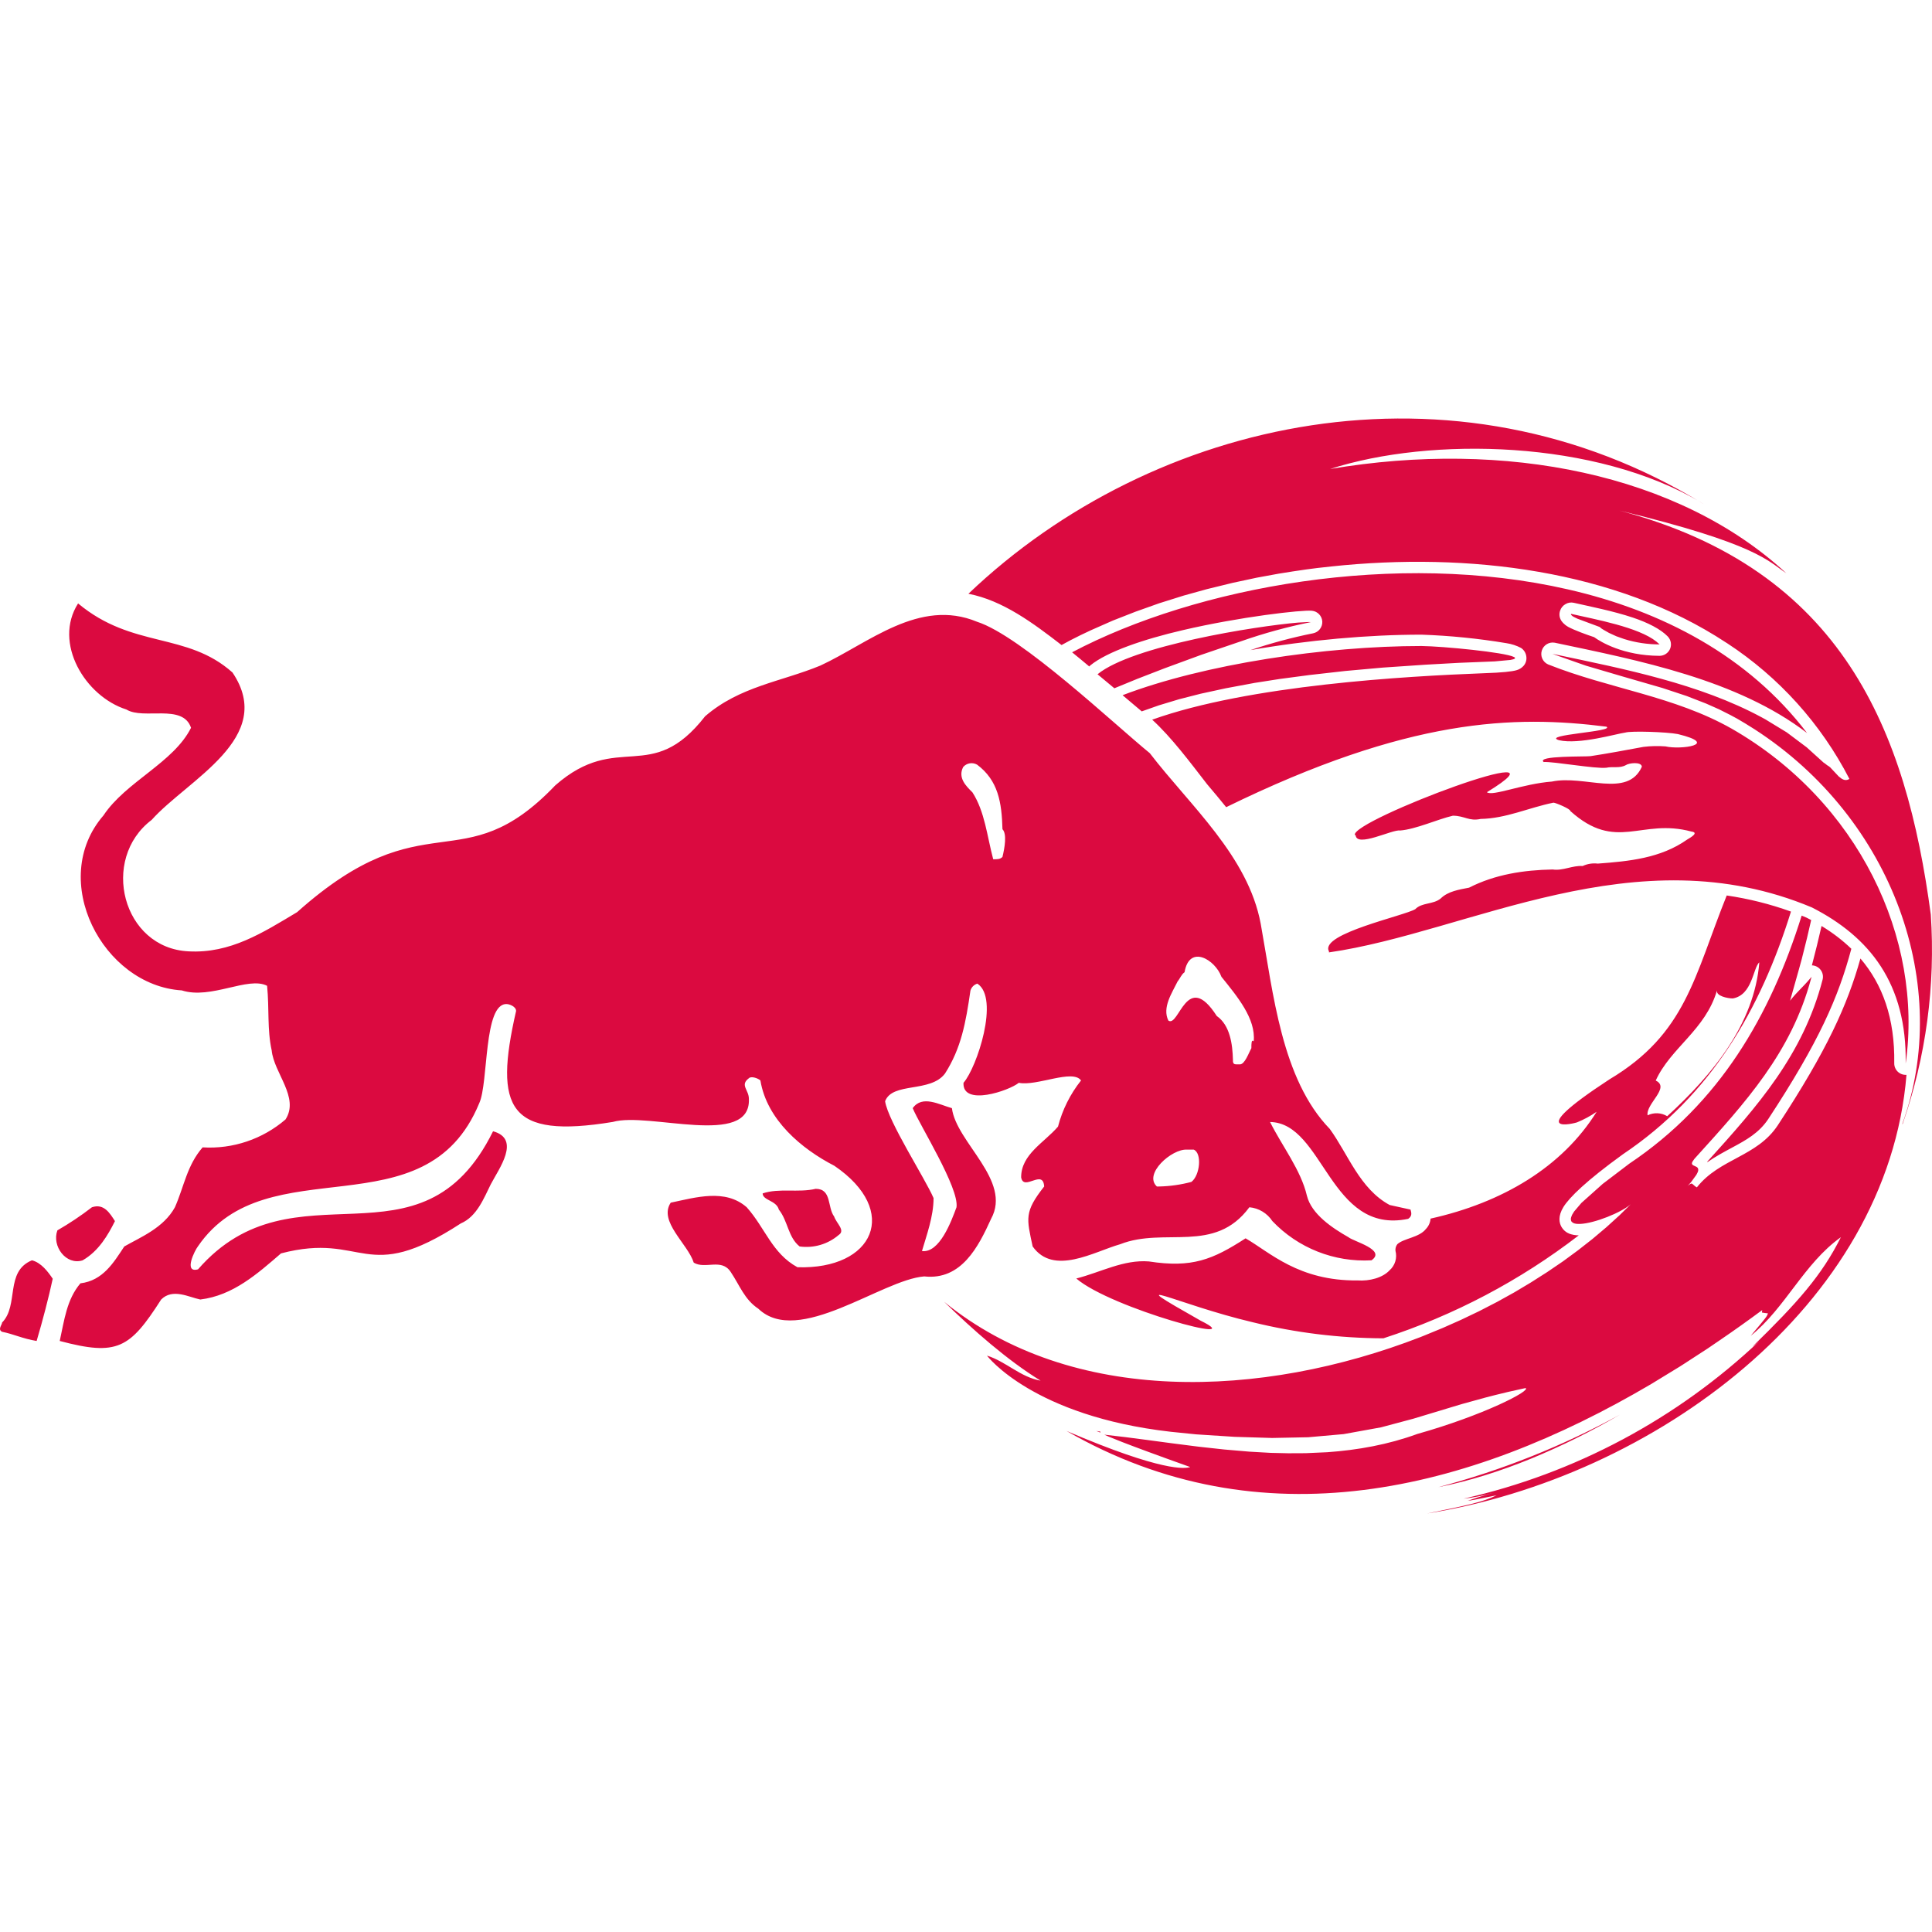
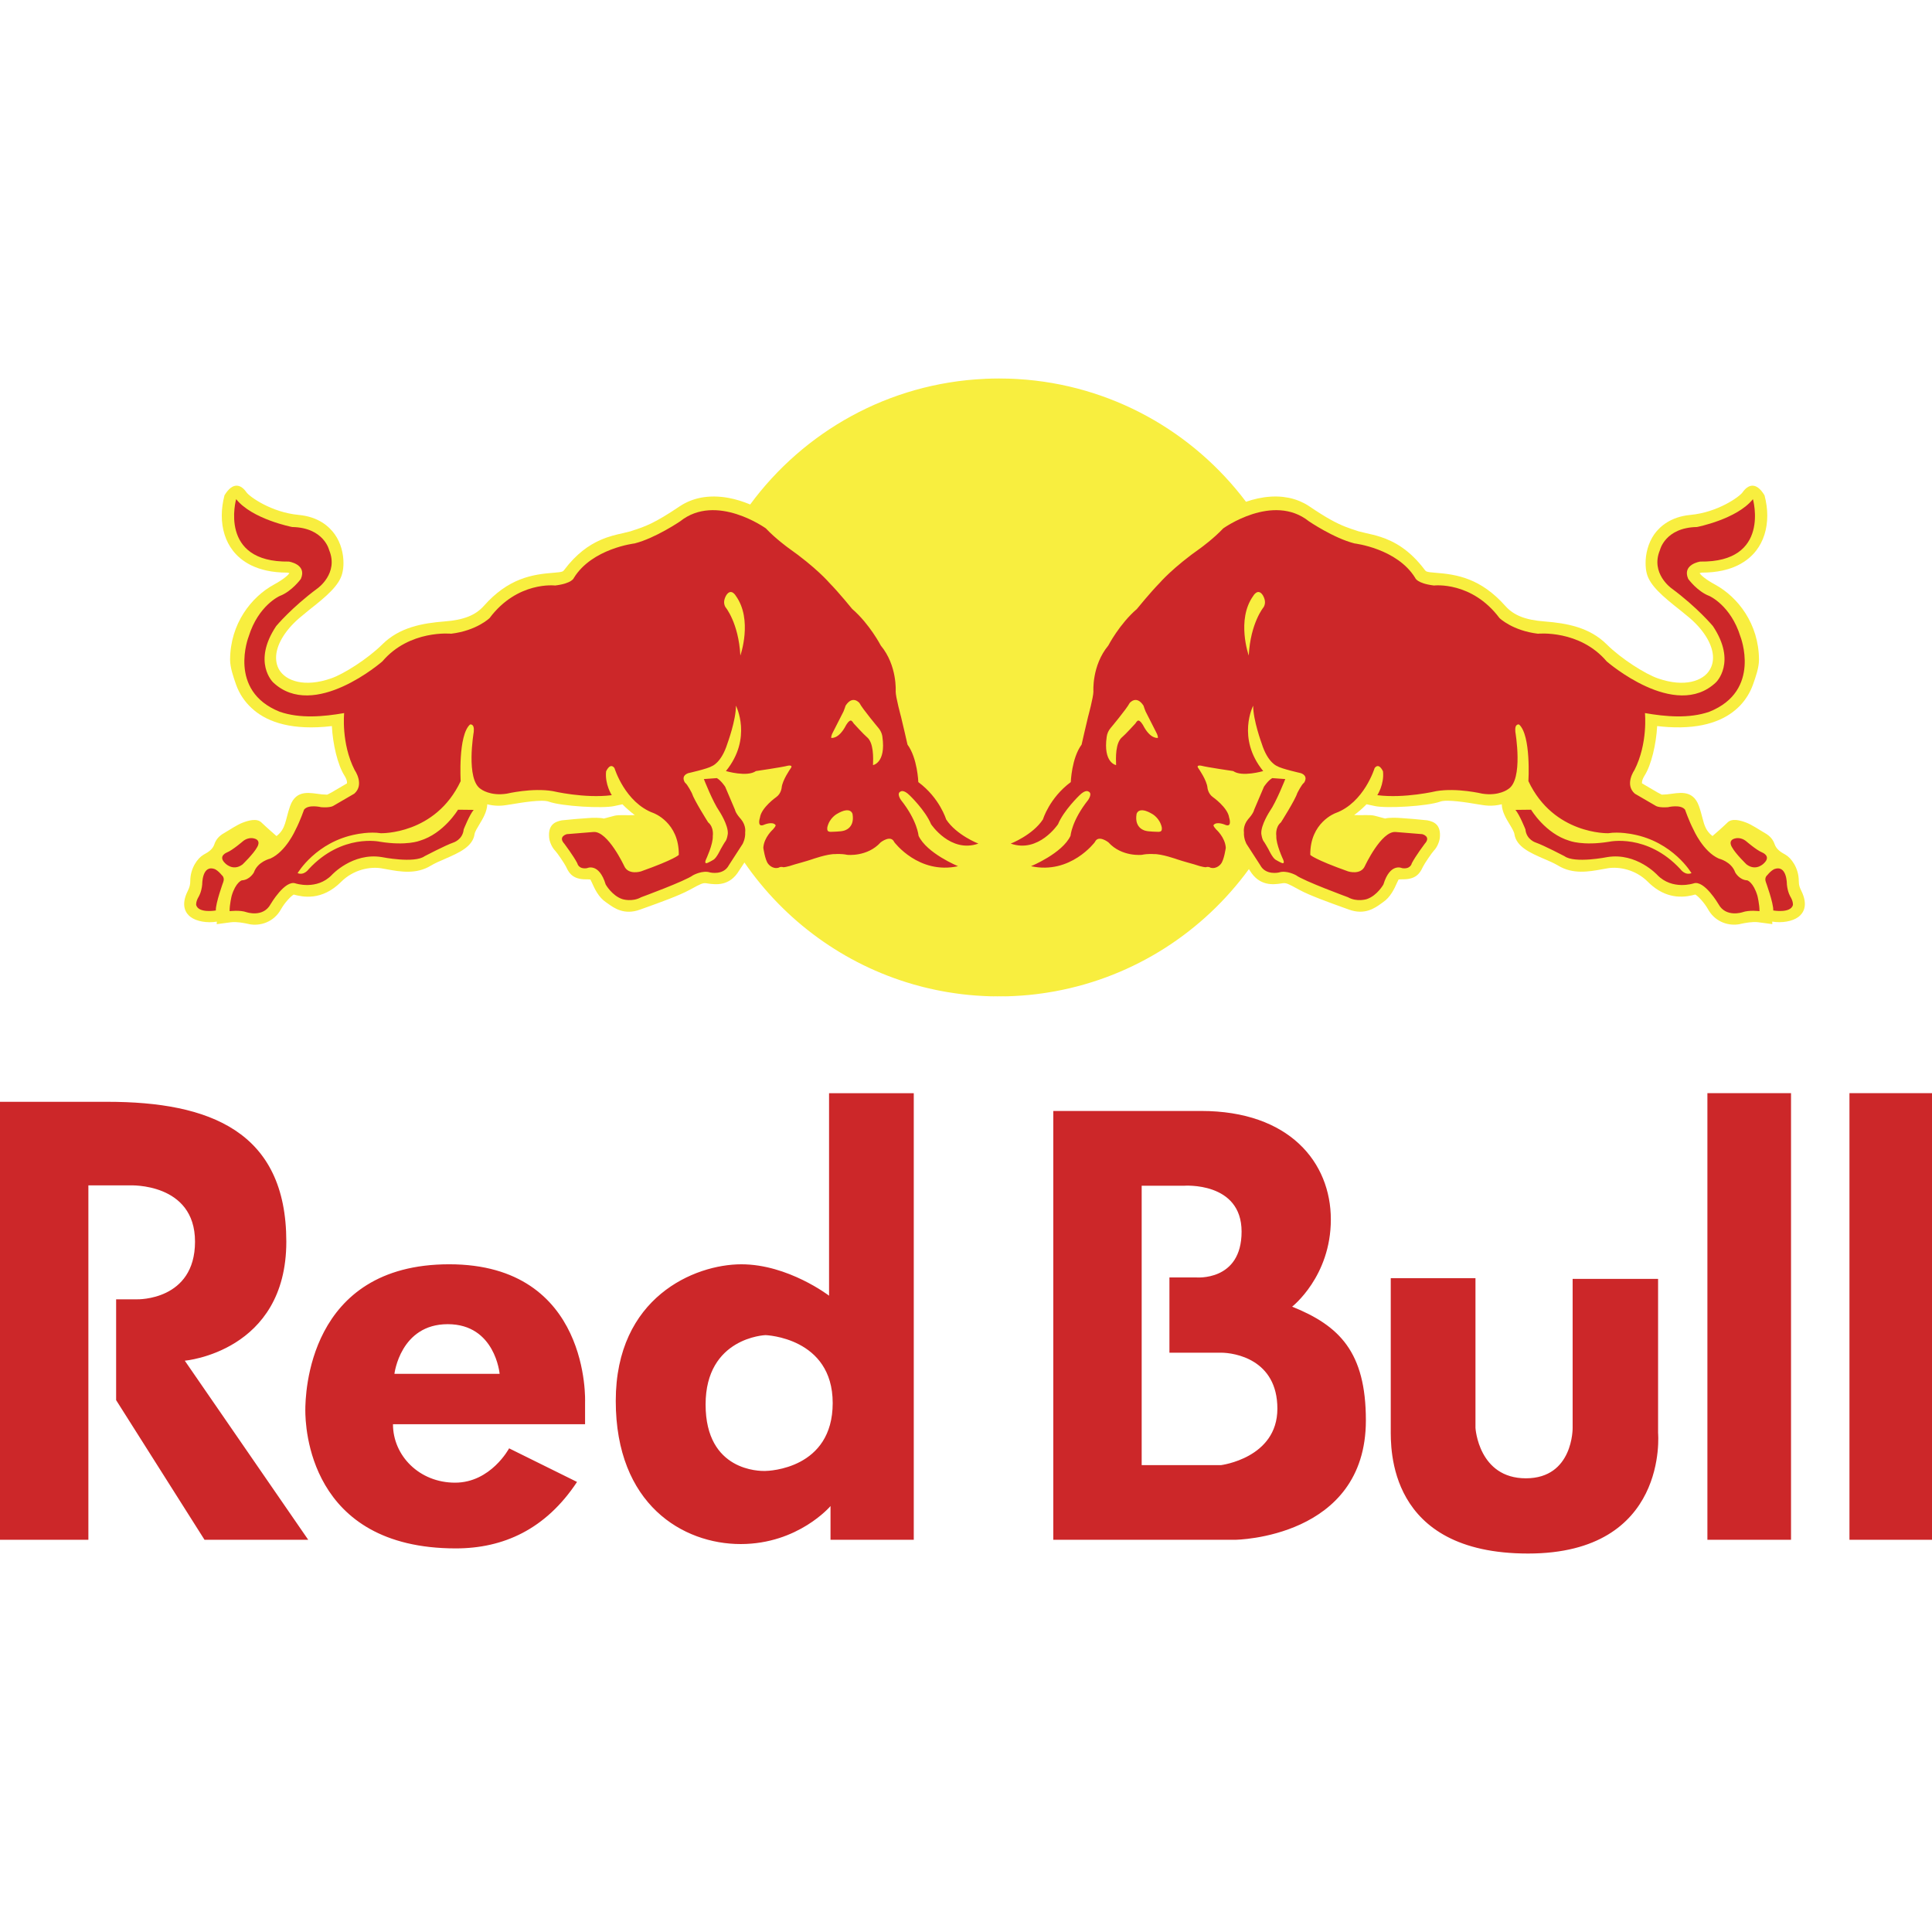
- <svg xmlns="http://www.w3.org/2000/svg" viewBox="0 0 24 24" role="img" aria-label="Red Bull">
-   <path fill="#DB0A40" d="M22.381 11.374c-.389 1.244-1.019 2.33-2.142 3.082l-.33.251-.264.236-.091.107-.025.041-.011.028-.004.016v.013l.001.009.002.007.002.006.005.007.002.002.01.008.012.007.011.004a.16.16 0 0 0 .046.006h.024c.178-.007.512-.141.629-.245l-.139.137-.164.149-.173.146-.18.141-.185.136-.197.134-.204.13-.206.123-.213.118-.223.115-.226.108-.225.1-.236.097-.045.018c-1.97.763-4.327.854-5.914-.44.353.344.787.728 1.199.98-.251-.043-.429-.237-.666-.311.004.008.575.751 2.282.946l.316.032.48.031.464.014.448-.009.44-.039.464-.084.401-.107.599-.181.294-.081.128-.033c.104-.026.214-.052.333-.077l.041-.009c.073.031-.524.339-1.344.57-.361.132-.739.2-1.119.227l-.269.012-.216.001-.218-.005-.264-.015-.315-.027-.31-.034-.056-.007c-.401-.049-.781-.107-1.122-.143h-.006.006c.03.015.209.096 1.067.402-.061.022-.346.061-1.536-.448 2.417 1.392 4.988.759 7.266-.585l.352-.215.053-.034.294-.191.151-.103c.178-.121.353-.246.526-.374 0 .009-.004.021-.004.031a.963.963 0 0 0 .075.01c-.014.041-.014.041-.214.279.435-.351.659-.896 1.12-1.225-.236.473-.538.813-1.1 1.361.033-.024.064-.051.095-.078l.028-.026-.028.026a7.88 7.88 0 0 1-3.682 1.965c.126-.014.251-.039.373-.073-.22.061-.227.068-.32.099.058-.007.058-.007.358-.068-.175.086-.377.127-.865.226 2.806-.444 5.721-2.571 5.956-5.449a.142.142 0 0 1-.152-.143c.009-.562-.147-.982-.42-1.302-.163.58-.413 1.136-1.027 2.072-.26.393-.72.41-1.005.771l-.021-.013-.032-.028-.005-.003-.004-.002-.001-.001h-.003l-.007.001h-.003l-.001.001a.193.193 0 0 0-.058.051l.062-.07.067-.092.016-.031.005-.014.002-.01v-.01l-.001-.009-.001-.003-.002-.004-.001-.003-.003-.003a.027.027 0 0 0-.005-.006l-.009-.006-.04-.019-.006-.004-.004-.004-.002-.003-.002-.002-.002-.006v-.006l.001-.007.004-.011.023-.034.014-.016c.622-.687 1.192-1.306 1.438-2.228l.006-.021-.027.032c-.087.103-.147.147-.24.265l.11-.39.035-.127.065-.26.052-.225a.859.859 0 0 0-.118-.055Zm-2.257 6.199a9.006 9.006 0 0 1-1.105.547c-.38.155-.768.279-1.152.354a10.026 10.026 0 0 0 2.257-.901Zm-6.505.203.051.02-.001-.012-.05-.008Zm3.644-2.807c-.372-.201-.515-.63-.744-.945-.6-.62-.701-1.681-.858-2.549-.158-.843-.878-1.467-1.378-2.119-.443-.361-1.599-1.457-2.145-1.632-.72-.299-1.348.267-1.947.544-.487.201-1.002.258-1.432.63-.674.865-1.079.173-1.861.858-1.165 1.22-1.606.146-3.207 1.575-.429.257-.831.515-1.348.487-.823-.039-1.103-1.145-.459-1.633.449-.502 1.552-1.019 1.004-1.831-.57-.508-1.24-.292-1.918-.858-.313.49.087 1.155.601 1.318.211.131.701-.078.802.227-.217.434-.81.669-1.088 1.089-.693.8-.009 2.112.973 2.173.363.117.825-.179 1.06-.057.028.286 0 .544.057.802.027.282.348.584.172.858-.285.245-.654.37-1.03.347-.195.225-.228.48-.344.744-.142.258-.428.372-.629.487-.133.201-.265.424-.545.458-.171.201-.2.458-.257.716.716.19.87.094 1.26-.515.143-.143.344-.029.486 0 .407-.049.711-.321 1.003-.573 1.042-.272 1.032.41 2.233-.372.201-.086.287-.315.373-.487.1-.192.378-.562.028-.658-.899 1.819-2.464.338-3.665 1.715-.184.051-.041-.235 0-.287.862-1.256 2.823-.15 3.493-1.776.117-.25.051-1.247.343-1.232.029 0 .115.029.115.086-.278 1.214-.094 1.591 1.202 1.378.444-.128 1.716.325 1.69-.286 0-.114-.115-.171 0-.257.028-.029.114 0 .143.028.081.49.511.85.919 1.06.823.56.49 1.291-.459 1.26-.315-.172-.4-.487-.63-.745-.267-.234-.633-.122-.944-.057-.155.233.212.511.286.745.143.086.344-.058.458.114.115.171.172.344.344.458.496.476 1.532-.36 2.061-.401.463.051.674-.371.831-.716.261-.477-.434-.948-.487-1.374-.158-.044-.368-.167-.487 0 .088.213.579.993.544 1.231-.064.173-.21.572-.429.544.058-.2.144-.428.144-.658-.105-.245-.565-.953-.602-1.203.092-.242.562-.102.744-.344.201-.315.258-.629.316-1.03a.127.127 0 0 1 .086-.087c.279.18-.005 1.042-.172 1.232-.016.297.568.098.687 0 .221.046.67-.175.773-.029a1.545 1.545 0 0 0-.286.573c-.172.2-.458.344-.458.63.031.18.273-.11.286.114-.249.317-.218.394-.143.745.261.368.761.065 1.088-.028.552-.217 1.172.126 1.604-.459.116.01.222.074.286.172.319.335.769.513 1.231.487.188-.13-.222-.233-.286-.287-.201-.114-.459-.286-.516-.515-.075-.32-.306-.613-.458-.916.669.01.739 1.406 1.716 1.203.048-.033.043-.069.029-.115l-.259-.057Zm-16.866.687c-.339.139-.159.558-.371.773 0 .028-.058.086 0 .115.142.028.257.086.429.114.076-.256.15-.541.2-.773-.058-.086-.143-.2-.258-.229Zm17.317-.39c-.085.109-.274.115-.356.19a.115.115 0 0 0-.023.082.24.24 0 0 1-.073.242c-.087.094-.25.136-.397.126-.734.008-1.092-.351-1.392-.523-.41.265-.665.37-1.201.287-.315-.025-.596.134-.902.212.434.372 2.193.844 1.545.524-1.072-.607-.295-.203.645.019a6.905 6.905 0 0 0 1.625.2 8.043 8.043 0 0 0 2.427-1.279.342.342 0 0 1-.118-.021.192.192 0 0 1-.095-.081c-.031-.052-.048-.136.023-.251.074-.119.286-.327.734-.651a.014.014 0 0 1 .004-.003c1.097-.736 1.71-1.8 2.088-3.015a4.09 4.09 0 0 0-.798-.2c-.405 1.006-.503 1.716-1.458 2.285-1.108.725-.414.539-.403.534.086-.035.168-.079.245-.132-.429.689-1.174 1.129-2.063 1.327a.206.206 0 0 1-.057.128Zm-16.687.39c.2-.115.315-.315.401-.487-.062-.096-.136-.223-.286-.172-.137.106-.28.201-.429.287-.072.194.107.439.315.372h-.001Zm8.648-.63c.114.143.114.343.258.458a.617.617 0 0 0 .486-.143c.086-.057-.028-.143-.057-.229-.086-.115-.028-.344-.229-.344-.217.051-.455-.012-.659.057 0 .087.172.087.201.201Zm5.125-.344a1.694 1.694 0 0 1-.4.057h-.029c-.169-.156.184-.468.372-.458h.086c.105.044.078.32-.029.401Zm7.828-3.179c-.038.169-.078.328-.12.489a.142.142 0 0 1 .133.177c-.243.936-.807 1.571-1.433 2.262l.003.005c.1-.07.207-.127.313-.184.163-.088.326-.176.442-.351.632-.962.872-1.515 1.032-2.115-.11-.106-.233-.2-.37-.283Zm-.948-2.516.117.073c1.725 1.116 2.457 3.197 1.833 4.905l.006-.005c.29-.834.408-1.718.349-2.599-.306-2.281-1.087-4.283-3.87-5.019 1.721.416 1.85.631 2.075.779-1.337-1.235-3.49-1.664-5.667-1.295 1.253-.404 3.303-.361 4.61.417l.031.019c-3.108-1.906-6.839-1.075-9.134 1.114.429.083.806.366 1.157.637l.109-.059.127-.064.131-.062.27-.119.281-.11.295-.105.306-.096.285-.079.323-.079.299-.064.273-.05.17-.027.17-.025.138-.018.172-.019c1.705-.182 3.539.045 4.907.946l.013.008a4.445 4.445 0 0 1 1.518 1.685c-.033.021-.065.016-.094-.001l-.038-.029-.108-.115-.02-.015c-.014-.005-.046-.036-.061-.043l-.209-.189-.248-.186-.266-.162-.044-.024c-.773-.418-1.714-.603-2.55-.779l-.051-.01.415.146.459.135.494.143.299.099.242.094.16.071.143.072.085.046.098.058Zm-1.112 4.436c.186-.409.62-.629.762-1.123-.021.073.134.103.195.103.245-.042.251-.379.33-.449-.061.766-.578 1.393-1.144 1.912a.255.255 0 0 0-.244-.011c-.024-.144.286-.344.101-.432Zm-5.023-.402c-.032.056-.081.202-.143.201-.062-.001-.089.009-.086-.057-.005-.193-.036-.429-.201-.544-.374-.582-.468.147-.601.057-.08-.162.046-.345.115-.487.032-.038.044-.083.086-.114.061-.353.383-.152.458.057.197.245.429.521.401.802-.029-.029-.029.028-.029.085Zm-.549-3.278c-.217-.28-.442-.582-.683-.803 1.207-.431 3.157-.54 4.121-.577.228-.007.352-.022.403-.037a.18.18 0 0 0 .087-.052.143.143 0 0 0 .037-.115.15.15 0 0 0-.066-.11.573.573 0 0 0-.18-.059 8.12 8.12 0 0 0-1.056-.106h-.002c-.657 0-1.409.067-2.124.192.255-.086.515-.156.779-.209a.142.142 0 0 0 .114-.146.143.143 0 0 0-.128-.134c-.122-.013-.895.075-1.605.241-.485.113-.938.266-1.149.438a.08.08 0 0 0-.013.013c-.071-.06-.143-.119-.213-.176 1.546-.816 4.032-1.269 6.157-.782 1.178.269 2.246.83 2.973 1.785-.868-.665-2.087-.901-3.134-1.122a.142.142 0 0 0-.082.27c.762.303 1.566.393 2.28.798 1.572.902 2.381 2.603 2.161 4.159.016-.994-.449-1.573-1.164-1.938-2.191-.92-4.263.309-6 .558v-.014l-.003-.005c-.1-.215.937-.435 1.075-.518.082-.085.222-.056.315-.132.092-.091.23-.111.353-.135.323-.165.679-.219 1.039-.226.127.019.245-.052.372-.043a.347.347 0 0 1 .188-.03c.385-.029.779-.065 1.111-.299.035-.021.153-.086.053-.099-.629-.17-.932.26-1.506-.256.009-.022-.181-.103-.208-.103-.304.061-.589.197-.905.202-.144.032-.201-.04-.345-.04-.193.045-.46.169-.657.184-.092-.017-.542.218-.551.056a.017.017 0 0 1-.01 0c-.048-.182 2.822-1.254 1.641-.532.065.056.447-.105.807-.132.404-.086.941.211 1.118-.185-.007-.065-.162-.046-.2-.019-.077.042-.16.014-.241.032-.135.016-.66-.079-.779-.071-.095-.081.528-.064.583-.073.205-.031.452-.077.657-.115.091-.011.183-.013.274-.006.186.044.684-.024.153-.153-.14-.027-.581-.041-.652-.019-.108.014-.576.153-.825.095-.225-.068.7-.106.59-.168-1.148-.145-2.457-.109-4.724 1-.072-.089-.15-.183-.236-.284Zm-2.543.902c-.029.029-.058.029-.115.029-.077-.29-.104-.592-.258-.831-.08-.079-.184-.181-.115-.315a.138.138 0 0 1 .173-.029c.262.196.306.469.315.802.057.057.028.229 0 .344Zm9.227-1.658Zm-7.497-.15.213-.075.252-.076.266-.068.313-.068.36-.067.313-.049.37-.049.442-.05.467-.042.53-.036.414-.023.446-.018.194-.018.035-.008.013-.005.005-.003v-.001l.003-.002v-.001l.001-.004c0-.002-.001-.004-.004-.007l-.004-.003-.006-.003c-.113-.058-.879-.133-1.149-.136-1.19 0-2.697.224-3.712.611l.238.201Zm2.074-1.11.027.001a6.503 6.503 0 0 0-.867.238l-.496.169-.452.166-.341.132-.285.117-.209-.174c.434-.355 1.968-.598 2.491-.642l.132-.007Zm3.546.188c.08.059.363.23.812.232a.143.143 0 0 0 .131-.086.143.143 0 0 0-.028-.154c-.09-.093-.249-.173-.434-.235-.245-.082-.537-.139-.734-.184a.14.14 0 0 0-.102.016.143.143 0 0 0-.068.083.14.14 0 0 0 .008.111c.01.021.039.059.094.09.075.041.234.099.321.127Zm-.287-.278c-.003-.004-.002-.008.003-.011.302.069.834.165 1.057.344l.04.035a1.47 1.47 0 0 1-.438-.066l-.099-.035-.092-.042-.065-.037a.216.216 0 0 1-.05-.036h.001l-.277-.103-.043-.021a.106.106 0 0 1-.037-.028Zm.305.284.002.001a.203.203 0 0 0-.002-.001Z" />
+ <svg xmlns="http://www.w3.org/2000/svg" width="800px" height="800px" viewBox="0 -66.23 338.072 338.072">
+   <path d="M164.622 107.162c.299.057.598.11.896.163l-.896-.163zm2.444.407c.348.052.696.098 1.045.144l-1.045-.144zm2.584.31c.34.031.678.06 1.018.086l-1.018-.086zm1.382.111c.287.021.574.038.861.053l-.861-.053zm1.279.075c.34.015.68.028 1.02.039l-1.02-.039zm1.358.043a44.48 44.48 0 0 0 2.279.002l-2.279-.002zm2.642-.004a62.8 62.8 0 0 0 1.062-.041l-1.062.041zm1.396-.057c.307-.017.609-.036.914-.057l-.914.057zm1.231-.079c.332-.025.665-.053.995-.084l-.995.084zm2.698-.274c.256-.03.51-.063.763-.103l-.763.103zm46.657-85.818a9.605 9.605 0 0 0-.846-.404l.846.404zm-2.772-.997a10.845 10.845 0 0 0-1.07-.164l1.07.164zm66.407 51.863l-.193.027.193-.027zm-247.9-15.069a10.224 10.224 0 0 1-2.724-4.118c-.454-1.315-1.042-2.958-1.042-4.353.029-6.29 3.7-10.962 7.652-13.125 1.796-.982 2.463-1.656 2.737-2.002a1.296 1.296 0 0 0-.415-.106c-5.379 0-8.137-2.09-9.491-3.859-1.283-1.657-1.938-3.793-1.938-6.129 0-1.135.16-2.323.475-3.538 1.516-2.504 2.956-1.816 3.838-.535.562.802 4.413 3.532 9.158 3.965 3.453.328 5.314 2.017 6.282 3.366 1.116 1.562 1.544 3.444 1.544 5.045 0 .655-.074 1.27-.215 1.817-.52 2.11-2.743 4.012-5.839 6.435l-1.756 1.456c-2.571 2.25-3.986 4.754-3.986 6.876 0 .53.093 1.047.272 1.524.074.196.163.385.268.564 1.149 1.945 4.396 3.165 9.106 1.517 2.177-.755 6.368-3.393 8.927-5.93 3.011-3.004 7.03-3.725 10.9-4.031 3.356-.253 5.422-1.076 6.877-2.712 4.3-4.845 8.438-5.526 12.311-5.814 1.482-.114 1.562-.22 1.755-.481 2.135-2.843 4.328-4.348 6.296-5.224 1.5-.667 2.87-.971 3.992-1.217l1.362-.335.34-.12c2.156-.694 3.825-1.269 8.211-4.233l.187-.118.001-.002.184-.115.002-.001.185-.109.003-.001.185-.106.003-.001.186-.098.006-.002.184-.096.006-.002.185-.09.008-.002.186-.086.007-.004.187-.078.008-.003.186-.077.01-.002.187-.07.009-.005.185-.066.197-.066.013-.003.184-.059.012-.003.187-.054.013-.003.185-.051.014-.004.186-.044.017-.004.183-.042.015-.004.187-.038.016-.004.185-.034.017-.003.185-.031.017-.002.183-.027.019-.004.184-.021.019-.004.181-.02.02-.001.183-.017.021-.002.182-.013.021-.002.179-.011.021-.001.181-.008.202-.006h.021l.18-.002h.224l.178.002.021.001h.021c.128.003.256.011.384.018l.176.011.025.002.173.013.026.002.173.017.027.003.172.017.028.002.171.021.027.004.17.021.029.005.168.025.028.005.169.026.03.006.165.029.031.005.164.03.03.007c.262.049.52.107.773.169l.159.04.032.009c.255.066.507.136.755.21l.147.046.036.011c.492.155.969.33 1.431.515l.13.054.17.07C140.648 9.307 155.478.828 172.333.061V.057A56.503 56.503 0 0 1 174.824 0a56.724 56.724 0 0 1 1.647.025c.273.009.546.02.818.031h.003c.27.013.543.026.814.043 16.31.98 30.674 9.194 39.925 21.475 1.321-.459 2.76-.792 4.229-.892l.039-.002.139-.009.145-.007.035-.002.038-.001.142-.004.038-.002.142-.001.038-.001.145-.001h.035l.145.001h.036l.179.003.146.006.032.001.146.007.034.002.147.01.028.002.149.012.029.002.15.015.027.003a10.8 10.8 0 0 1 1.07.164l.157.032.021.005.155.037.022.004.156.04.021.005.158.042.017.005.162.045.015.005.158.049.018.005.161.053.014.004.174.061.163.058.01.005.162.063.01.004.165.066.01.005c.285.12.567.253.846.404l.005.003.165.088.002.002.165.095.003.001.165.1.002.001.163.103v.001l.165.106c3.022 2.054 4.768 2.959 6.258 3.55.67.267 1.292.468 1.952.683l.347.12 1.376.335c.746.164 1.598.353 2.521.655 2.309.752 5.068 2.212 7.745 5.786.194.261.28.367 1.769.481 3.869.289 8 .969 12.318 5.814 1.444 1.636 3.5 2.458 6.855 2.712 3.893.306 7.899 1.026 10.904 4.031 2.562 2.537 6.748 5.175 8.931 5.93 4.708 1.648 7.971.428 9.093-1.517.246-.41.411-.861.495-1.338a4.34 4.34 0 0 0 .067-.75c0-2.122-1.417-4.626-3.981-6.876l-.319-.265-1.454-1.191c-3.084-2.423-5.308-4.325-5.844-6.435-.141-.547-.202-1.162-.202-1.817 0-1.602.438-3.483 1.532-5.045.975-1.349 2.856-3.038 6.287-3.366 4.77-.433 8.6-3.163 9.16-3.965.897-1.281 2.323-1.969 3.833.535.32 1.215.48 2.403.48 3.538 0 2.349-.655 4.472-1.937 6.129-1.363 1.769-4.112 3.859-9.5 3.859-.114 0-.273.053-.406.106.267.347.934 1.021 2.734 2.002 3.952 2.164 7.627 6.836 7.66 13.125 0 1.395-.581 3.037-1.05 4.353a10.363 10.363 0 0 1-2.28 3.699c-.137.142-.28.282-.431.419-2.226 2.068-5.934 3.691-12.112 3.322a33.547 33.547 0 0 1-1.947-.176c-.16 3.117-1.015 6.822-2.218 8.691-.366.587-.438.981-.438 1.174 0 .081.008.128.008.162.038.013 2.741 1.608 2.741 1.608l.436.221s.254.12.287.147c.039-.014.934-.054.934-.054l.177-.025.018-.002c1.69-.161 4.271-.988 5.368 2.076.287.813.462 1.521.627 2.148.335 1.282.622 2.234 1.744 3.099 0 0 .555-.476 1.185-1.036a44.138 44.138 0 0 0 1.431-1.321c.782-.801 2.229-.394 3.272 0 1.055.4 2.361 1.309 3.284 1.835.929.521 1.441 1.182 1.708 1.971.279.787.924 1.308 1.908 1.829.95.54 2.312 2.27 2.312 4.605 0 .358.04.664.141.989.069.215.163.439.292.694 1.328 2.677.262 4.025-.507 4.593-1.034.774-2.858 1.094-4.572.814l.014.44-2.503-.334c-.97-.121-2.249.127-3.013.286l-.18.048c-1.782.354-4.112-.249-5.421-2.375-.048-.079-.096-.158-.141-.242-.668-1.173-1.708-2.262-2.217-2.563-.735.202-1.896.476-3.278.335-1.282-.129-2.761-.621-4.265-1.867-.249-.207-.5-.436-.749-.684-2.21-2.217-5.126-2.671-6.959-2.39l-1.093.194c-2.256.408-5.074.928-7.677-.66-.648-.395-1.582-.802-2.498-1.189-2.363-1.029-4.806-2.09-5.139-4.327-.056-.399-.488-1.128-.843-1.708-.312-.513-.652-1.074-.915-1.675-.253-.574-.435-1.185-.452-1.823a7.975 7.975 0 0 1-2.371.242 8.816 8.816 0 0 1-.842-.083l-1.026-.159c-1.729-.295-5.35-.89-6.503-.469-2.296.828-9.521 1.228-11.502.775 0 0-.729-.16-1.416-.306-.66.681-1.396 1.32-2.17 1.889 1.45.079 2.725-.101 3.601.125l1.82.48c.581-.172 2.002-.152 2.809-.079l2.132.16 2.432.234c1.172.235 2.416.741 2.203 3.037-.082.708-.478 1.709-1.074 2.297-.328.36-1.599 2.203-1.878 2.783l-.091.181c-.495 1.055-1.229 2.024-3.366 2.024a7.7 7.7 0 0 0-.813.032c-.065.173-.24.494-.24.494-.481 1.094-1.176 2.617-2.504 3.498l-.355.255c-1.066.761-2.842 2.015-5.561 1.028l-.936-.335c-2.37-.854-5.954-2.135-7.763-3.124l-.254-.14c-1.685-.922-2.058-1.107-2.67-1.021l-.34.053c-1.292.181-3.728.508-5.412-2.284l-.154-.242c-7.985 10.96-19.987 18.805-33.839 21.366l-.061.013c-.472.086-.948.166-1.424.241l-.177.026-.651.096c-.253.038-.507.072-.763.104l-.464.058-.732.079-.507.053c-.33.031-.663.059-.995.084l-.315.021c-.305.021-.607.041-.914.057l-.334.018c-.354.017-.706.03-1.062.041l-.361.006a44.25 44.25 0 0 1-2.279-.002l-.34-.004a86.89 86.89 0 0 1-1.02-.039l-.416-.023c-.287-.016-.574-.031-.861-.053l-.365-.024a69.83 69.83 0 0 1-1.018-.086l-.502-.052-.665-.072-.371-.043a33.63 33.63 0 0 1-1.045-.145l-.421-.062-.744-.116-.383-.064c-.299-.053-.598-.105-.896-.163l-.645-.129-.33-.067c-.441-.096-.885-.191-1.323-.297l-.116-.027-.689-.168-.354-.091c-.411-.106-.82-.22-1.228-.334l-.146-.043c-12.146-3.504-22.525-11.153-29.522-21.313l-.921 1.402c-1.668 2.792-4.099 2.464-5.408 2.284l-.34-.053c-.61-.086-.996.099-2.665 1.021l-.268.14c-1.803.989-5.373 2.27-7.756 3.124l-.938.335c-2.717.987-4.499-.269-5.545-1.028l-.367-.255c-1.329-.88-2.017-2.403-2.505-3.498 0 0-.16-.321-.238-.494a7.774 7.774 0 0 0-.815-.032c-2.117 0-2.872-.969-3.359-2.024l-.086-.181c-.287-.58-1.542-2.423-1.889-2.783-.587-.587-1.004-1.589-1.07-2.297-.22-2.296 1.041-2.802 2.202-3.037l2.433-.234 2.136-.16c.794-.073 2.216-.093 2.796.079l1.822-.48c.867-.226 2.155-.046 3.592-.125a20.673 20.673 0 0 1-2.163-1.889c-.695.146-1.417.306-1.417.306-1.987.453-9.199.053-11.481-.775-1.16-.421-4.778.173-6.515.469l-1.042.159a7.952 7.952 0 0 1-3.19-.159c-.055 1.307-.763 2.494-1.37 3.498-.353.58-.8 1.309-.854 1.708-.312 2.237-2.785 3.298-5.141 4.327-.915.387-1.835.794-2.488 1.189-2.584 1.588-5.415 1.068-7.678.66l-1.096-.194c-1.823-.281-4.741.173-6.956 2.39-3.387 3.379-6.757 2.636-8.292 2.216-.508.301-1.555 1.39-2.218 2.563-1.28 2.324-3.725 2.984-5.567 2.617l-.185-.048c-.756-.159-2.019-.407-2.986-.286l-2.518.334.027-.44c-1.723.28-3.553-.041-4.591-.814-.763-.568-1.832-1.916-.482-4.593.313-.642.42-1.088.42-1.683 0-2.336 1.351-4.065 2.299-4.605.994-.521 1.648-1.042 1.914-1.829.261-.789.773-1.45 1.703-1.971.92-.526 2.229-1.435 3.278-1.835 1.047-.394 2.494-.801 3.283 0 .795.774 2.616 2.356 2.616 2.356 1.671-1.29 1.511-2.777 2.377-5.248 1.083-3.064 3.674-2.237 5.356-2.076l.193.027s.907.04.934.054c.047-.027.301-.147.301-.147l.421-.221s2.716-1.595 2.743-1.608c.012-.033.012-.081.012-.162 0-.193-.066-.587-.433-1.174-1.208-1.87-2.062-5.574-2.217-8.691-.436.052-.857.095-1.271.128-6.578.528-10.487-1.136-12.774-3.279z" fill="#f8ee3f" />
+   <g fill="#cc2729">
+     <path d="M60.222 58.547s-.548 5.305 1.842 9.98c0 0 1.771 2.51-.068 4.122l-3.661 2.128s-.492.366-2.125.242c0 0-2.257-.559-3.011.438 0 0-.655 1.917-1.475 3.497 0 0-1.667 3.83-4.426 5.057 0 0-2.199.504-2.866 2.411 0 0-.709 1.338-2.129 1.397 0 0-1.059.336-1.76 2.695 0 0-.382 1.526-.362 2.696 0 0 1.806-.237 2.983.189 0 0 2.894.972 4.188-1.412 0 0 2.5-4.281 4.354-3.637 0 0 3.724 1.246 6.354-1.472 0 0 3.613-3.947 8.716-3.135 0 0 5.748 1.164 7.541-.162 0 0 3.625-1.895 4.985-2.365 0 0 1.664-.489 1.836-2.311 0 0 1.012-2.563 1.748-3.417l-2.742-.031s-2.483 4.176-6.702 5.435c0 0-2.307.922-6.938.173 0 0-6.649-1.506-12.489 4.801 0 0-.798 1.153-1.937.692 0 0 3.227-5.503 10.312-6.807 0 0 2.319-.493 4.253-.179 0 0 9.543.28 13.968-9.115 0 0-.479-8.01 1.634-9.907 0 0 .816-.25.653 1.299 0 0-1.452 8.391 1.275 10.016 0 0 1.583 1.244 4.512.784 0 0 4.44-1.061 8.049-.443 0 0 5.55 1.317 10.319.708 0 0-1.238-1.896-.995-4.163 0 0 .683-1.623 1.466-.579 0 0 1.835 6.062 6.85 7.881 0 0 4.479 1.631 4.406 7.312 0 0-.686.779-6.625 2.889 0 0-2.219.701-2.934-.957 0 0-2.864-6.13-5.357-5.941l-4.681.38s-1.597.409-.421 1.689c0 0 1.603 2.131 2.258 3.403 0 0 .191 1.087 1.697.856 0 0 2.089-1.035 3.267 2.851 0 0 1.078 1.943 2.903 2.564 0 0 1.707.57 3.309-.329 0 0 7.731-2.838 9.077-3.844 0 0 1.672-.936 2.998-.486 0 0 2.319.553 3.274-1.277l2.396-3.707s.526-.913.453-2.06c0 0 .217-1.136-.741-2.291 0 0-.905-.957-1.048-1.65l-1.708-4.014s-.692-1.072-1.452-1.513l-2.28.167s1.569 4.01 2.718 5.644c0 0 1.555 2.378 1.476 3.89 0 0-.103 1.06-.521 1.502 0 0-.526.842-.738 1.251 0 0-.691 1.5-1.252 1.833 0 0-.97.574-1.206.597 0 0-.422.117-.109-.639 0 0 1.278-2.689 1.194-4.127 0 0 .248-1.498-.812-2.375 0 0-2.484-3.921-2.84-5.093 0 0-.779-1.568-1.194-1.837 0 0-.868-1.141.533-1.675 0 0 3.49-.788 4.115-1.216 0 0 1.678-.508 2.768-4.003 0 0 1.501-4.076 1.479-6.592 0 0 2.942 5.672-1.75 11.44 0 0 3.713 1.095 5.249 0 0 0 4.625-.676 5.518-.922 0 0 1.163-.281.499.544 0 0-1.395 1.984-1.513 3.284 0 0-.09 1.035-.938 1.641 0 0-2.629 1.841-2.86 3.604 0 0-.562 1.697.599 1.291 0 0 1.574-.729 2.13.005 0 0 .163.077-.444.758 0 0-1.579 1.374-1.697 3.218 0 0 .292 2.128.85 2.812 0 0 .711.986 1.835.673 0 0 .298-.241.836-.079 0 0 .556-.002 2.008-.504 0 0 2.201-.605 2.937-.865 0 0 2.802-1.002 4.184-.932 0 0 .899-.099 2.045.13 0 0 3.504.398 5.839-2.183 0 0 1.777-1.409 2.38-.041 0 0 4.263 5.72 11.163 4.213 0 0-5.49-2.258-6.914-5.333 0 0-.19-2.611-3.066-6.237 0 0-.879-1.203-.031-1.516 0 0 .491-.367 1.562.708 0 0 2.732 2.621 3.719 5.02 0 0 3.393 5.127 8.283 3.404 0 0-3.839-1.481-5.643-4.243 0 0-1.115-3.738-4.863-6.519 0 0-.147-4.201-1.895-6.562 0 0-.891-3.945-1.131-4.867 0 0-.943-3.465-.937-4.422 0 0 .312-4.526-2.606-8.049 0 0-1.955-3.769-5-6.395 0 0-2.314-2.859-4.035-4.61 0 0-2.264-2.654-7.2-6.117 0 0-2.235-1.625-3.872-3.372 0 0-8.707-6.267-14.997-1.24 0 0-4.344 2.955-7.972 3.87 0 0-7.456.868-10.635 6.043 0 0-.272.956-3.277 1.32 0 0-6.601-.797-11.461 5.695 0 0-2.258 2.204-6.728 2.74 0 0-7.29-.746-12.036 4.843 0 0-11.976 10.447-19.117 3.672 0 0-3.7-3.503.53-9.846 0 0 2.683-3.238 7.26-6.621 0 0 3.713-2.616 2.011-6.683 0 0-.899-3.93-6.464-4.034 0 0-6.983-1.349-9.807-4.875 0 0-3.153 11.105 9.222 10.92 0 0 3.225.477 2.099 3.037 0 0-1.581 2.19-3.703 2.987 0 0-3.733 1.633-5.42 7.069 0 0-3.77 9.516 5.428 13.189 3.54 1.223 7.629.863 11.272.229zM42.513 80.971c.499-.417 1.23-.652 1.879-.5 1.464.315.578 1.583.578 1.583-.593 1.109-2.528 2.98-2.528 2.98-1.721 1.289-3.084-.246-3.084-.246-1.275-1.257.384-1.865.384-1.865.965-.392 2.771-1.952 2.771-1.952zm-3.69 5.948s.535.395.249 1.175c0 0-1.366 3.739-1.302 4.994 0 0-3.023.54-3.442-.952 0 0-.081-.576.412-1.411 0 0 .513-.779.646-2.204 0 0-.045-3.586 2.278-2.636.461.258.825.633 1.159 1.034zm106.55-7.588c-.532-.013-.667-.208-.603-.794.357-1.629 1.663-2.332 1.663-2.332 2.45-1.464 2.748.002 2.748.002.449 2.615-1.618 2.944-1.618 2.944-.413.142-2.19.18-2.19.18zm7.391-11.678c.045-1.227.149-3.954-1.098-4.928-.46-.366-2.28-2.359-2.28-2.359-.277-.483-.49-.513-.49-.513-.375-.036-.859.836-.859.836-1.296 2.501-2.589 2.196-2.589 2.196-.011-.456.294-.965.294-.965a420.64 420.64 0 0 0 1.859-3.654c.189-.434.363-1.012.363-1.012 1.251-1.939 2.43-.463 2.43-.463.526 1.027 3.331 4.373 3.331 4.373.622.74.682 1.535.682 1.535.65 4.583-1.643 4.954-1.643 4.954zm-25.835-27.666c-.383-.689-.225-1.392.16-2.062.868-1.33 1.679.121 1.679.121 2.997 4.178.784 10.433.784 10.433-.308-5.757-2.623-8.492-2.623-8.492zM287.842 58.547s.548 5.305-1.842 9.98c0 0-1.771 2.51.068 4.122l3.662 2.128s.491.366 2.125.242c0 0 2.256-.559 3.009.438 0 0 .656 1.917 1.475 3.497 0 0 1.67 3.83 4.429 5.057 0 0 2.198.504 2.863 2.411 0 0 .711 1.338 2.129 1.397 0 0 1.061.336 1.761 2.695 0 0 .383 1.526.364 2.696 0 0-1.807-.237-2.985.189 0 0-2.893.972-4.187-1.412 0 0-2.5-4.281-4.354-3.637 0 0-3.723 1.246-6.354-1.472 0 0-3.612-3.947-8.716-3.135 0 0-5.746 1.164-7.54-.162 0 0-3.625-1.895-4.985-2.365 0 0-1.665-.489-1.835-2.311 0 0-1.013-2.563-1.749-3.417l2.741-.031s2.482 4.176 6.701 5.435c0 0 2.309.922 6.938.173 0 0 6.65-1.506 12.49 4.801 0 0 .799 1.153 1.936.692 0 0-3.225-5.503-10.311-6.807 0 0-2.318-.493-4.254-.179 0 0-9.543.28-13.97-9.115 0 0 .481-8.01-1.632-9.907 0 0-.814-.25-.654 1.299 0 0 1.451 8.391-1.274 10.016 0 0-1.584 1.244-4.513.784 0 0-4.439-1.061-8.047-.443 0 0-5.552 1.317-10.321.708 0 0 1.239-1.896.996-4.163 0 0-.684-1.623-1.467-.579 0 0-1.835 6.062-6.851 7.881 0 0-4.479 1.631-4.406 7.312 0 0 .688.779 6.628 2.889 0 0 2.22.701 2.935-.957 0 0 2.861-6.13 5.355-5.941l4.683.38s1.596.409.419 1.689c0 0-1.601 2.131-2.258 3.403 0 0-.189 1.087-1.696.856 0 0-2.089-1.035-3.269 2.851 0 0-1.076 1.943-2.901 2.564 0 0-1.708.57-3.309-.329 0 0-7.731-2.838-9.076-3.844 0 0-1.673-.936-2.998-.486 0 0-2.317.553-3.272-1.277l-2.396-3.707s-.528-.913-.454-2.06c0 0-.218-1.136.741-2.291 0 0 .906-.957 1.048-1.65l1.709-4.014s.692-1.072 1.451-1.513l2.282.167s-1.571 4.01-2.721 5.644c0 0-1.555 2.378-1.476 3.89 0 0 .104 1.06.521 1.502 0 0 .526.842.739 1.251 0 0 .688 1.5 1.251 1.833 0 0 .969.574 1.206.597 0 0 .423.117.106-.639 0 0-1.274-2.689-1.193-4.127 0 0-.246-1.498.812-2.375 0 0 2.486-3.921 2.844-5.093 0 0 .776-1.568 1.192-1.837 0 0 .868-1.141-.533-1.675 0 0-3.489-.788-4.114-1.216 0 0-1.678-.508-2.769-4.003 0 0-1.5-4.076-1.479-6.592 0 0-2.942 5.672 1.751 11.44 0 0-3.713 1.095-5.249 0 0 0-4.624-.676-5.52-.922 0 0-1.16-.281-.498.544 0 0 1.394 1.984 1.514 3.284 0 0 .088 1.035.938 1.641 0 0 2.629 1.841 2.858 3.604 0 0 .563 1.697-.599 1.291 0 0-1.573-.729-2.129.005 0 0-.163.077.444.758 0 0 1.579 1.374 1.696 3.218 0 0-.292 2.128-.851 2.812 0 0-.71.986-1.834.673 0 0-.297-.241-.838-.079 0 0-.555-.002-2.007-.504 0 0-2.201-.605-2.937-.865 0 0-2.802-1.002-4.185-.932 0 0-.899-.099-2.045.13 0 0-3.505.398-5.84-2.183 0 0-1.777-1.409-2.378-.041 0 0-4.264 5.72-11.165 4.213 0 0 5.493-2.258 6.916-5.333 0 0 .188-2.611 3.064-6.237 0 0 .878-1.203.03-1.516 0 0-.49-.367-1.562.708 0 0-2.729 2.621-3.717 5.02 0 0-3.395 5.127-8.283 3.404 0 0 3.837-1.481 5.641-4.243 0 0 1.115-3.738 4.866-6.519 0 0 .146-4.201 1.895-6.562 0 0 .892-3.945 1.13-4.867 0 0 .942-3.465.936-4.422 0 0-.312-4.526 2.607-8.049 0 0 1.954-3.769 5.002-6.395 0 0 2.313-2.859 4.033-4.61 0 0 2.265-2.654 7.201-6.117 0 0 2.234-1.625 3.87-3.372 0 0 8.706-6.267 14.998-1.24 0 0 4.344 2.955 7.974 3.87 0 0 7.454.868 10.631 6.043 0 0 .272.956 3.277 1.32 0 0 6.601-.797 11.462 5.695 0 0 2.258 2.204 6.729 2.74 0 0 7.286-.746 12.032 4.843 0 0 11.977 10.447 19.119 3.672 0 0 3.698-3.503-.531-9.846 0 0-2.682-3.238-7.258-6.621 0 0-3.716-2.616-2.012-6.683 0 0 .899-3.93 6.464-4.034 0 0 6.983-1.349 9.806-4.875 0 0 3.155 11.105-9.222 10.92 0 0-3.226.477-2.099 3.037 0 0 1.581 2.19 3.703 2.987 0 0 3.733 1.633 5.421 7.069 0 0 3.771 9.516-5.431 13.189-3.535 1.223-7.623.863-11.266.229zm17.71 22.424c-.5-.417-1.231-.652-1.878-.5-1.466.315-.579 1.583-.579 1.583.594 1.109 2.529 2.98 2.529 2.98 1.723 1.289 3.084-.246 3.084-.246 1.273-1.257-.387-1.865-.387-1.865-.963-.392-2.769-1.952-2.769-1.952zm3.688 5.948s-.532.395-.249 1.175c0 0 1.366 3.739 1.303 4.994 0 0 3.025.54 3.441-.952 0 0 .081-.576-.411-1.411 0 0-.513-.779-.646-2.204 0 0 .046-3.586-2.277-2.636-.462.258-.826.633-1.161 1.034zm-106.55-7.588c.533-.013.67-.208.604-.794-.358-1.629-1.662-2.332-1.662-2.332-2.45-1.464-2.749.002-2.749.002-.447 2.615 1.619 2.944 1.619 2.944.413.142 2.188.18 2.188.18zm-7.389-11.678c-.046-1.227-.151-3.954 1.098-4.928.462-.366 2.28-2.359 2.28-2.359.277-.483.49-.513.49-.513.373-.036.86.836.86.836 1.294 2.501 2.589 2.196 2.589 2.196.01-.456-.297-.965-.297-.965a415.326 415.326 0 0 1-1.858-3.654 11.297 11.297 0 0 1-.363-1.012c-1.251-1.939-2.429-.463-2.429-.463-.526 1.027-3.33 4.373-3.33 4.373a2.977 2.977 0 0 0-.685 1.535c-.647 4.583 1.645 4.954 1.645 4.954zm25.834-27.666c.383-.689.225-1.392-.16-2.062-.868-1.33-1.677.121-1.677.121-2.998 4.178-.785 10.433-.785 10.433.306-5.757 2.622-8.492 2.622-8.492z" />
+   </g>
+   <path d="M0 126.567v76.641h15.465v-62.014h7.286s11.374-.512 11.374 9.842-10.098 10.096-10.098 10.096H20.32v17.641l15.468 24.437h18.147l-21.599-31.337s17.766-1.534 17.766-20.835c0-19.298-13.421-24.468-31.313-24.468L0 126.567zm226.106 35.848s6.772-5.268 6.772-15.251c0-9.988-7.254-18.992-22.7-18.992H184.31v75.037h31.862s22.837-.259 22.837-20.896c.001-11.98-4.65-16.568-12.903-19.898zm-12.463 27.734h-13.866v-48.893h7.411s10.072-.756 10.072 8.031-8.012 8.012-8.012 8.012h-4.615v13.172h9.007c2.361 0 9.883 1.145 9.883 9.801-.001 8.654-9.88 9.877-9.88 9.877zm109.985-65.089h14.444v78.149h-14.444V125.06zm-24.858 0h14.634v78.149H298.77V125.06zm-55.408 32.369h14.824v26.2s.516 8.823 8.821 8.823 8.182-8.823 8.182-8.823v-26.076h14.951v26.974s1.919 21.089-22.751 21.089c-24.667 0-24.027-18.533-24.027-21.856v-26.331zm-98.289-32.369v35.438s-7.158-5.495-15.343-5.495c-8.177 0-21.981 5.751-21.981 23.899 0 18.149 11.76 25.055 21.856 25.055 10.099 0 15.723-6.648 15.723-6.648v5.902h14.568v-78.15h-14.823v-.001zm-11.25 66.11c-.768 0-10.354.129-10.354-11.629 0-11.761 10.48-12.144 10.48-12.144s11.761.383 11.761 11.887-11.121 11.886-11.887 11.886zm-55.217-36.169c24.796 0 23.773 24.158 23.773 24.158v3.832H68.765c0 5.494 4.6 10.225 10.864 10.225 6.262 0 9.458-6.007 9.458-6.007l11.885 5.878c-5.495 8.311-12.908 11.631-21.215 11.631-25.82 0-26.331-21.471-26.331-24.154 0-2.686.386-25.563 25.18-25.563zm-9.587 19.169h18.408s-.767-8.688-9.075-8.688c-8.308-.001-9.333 8.688-9.333 8.688z" fill="#cc2729" />
</svg>
